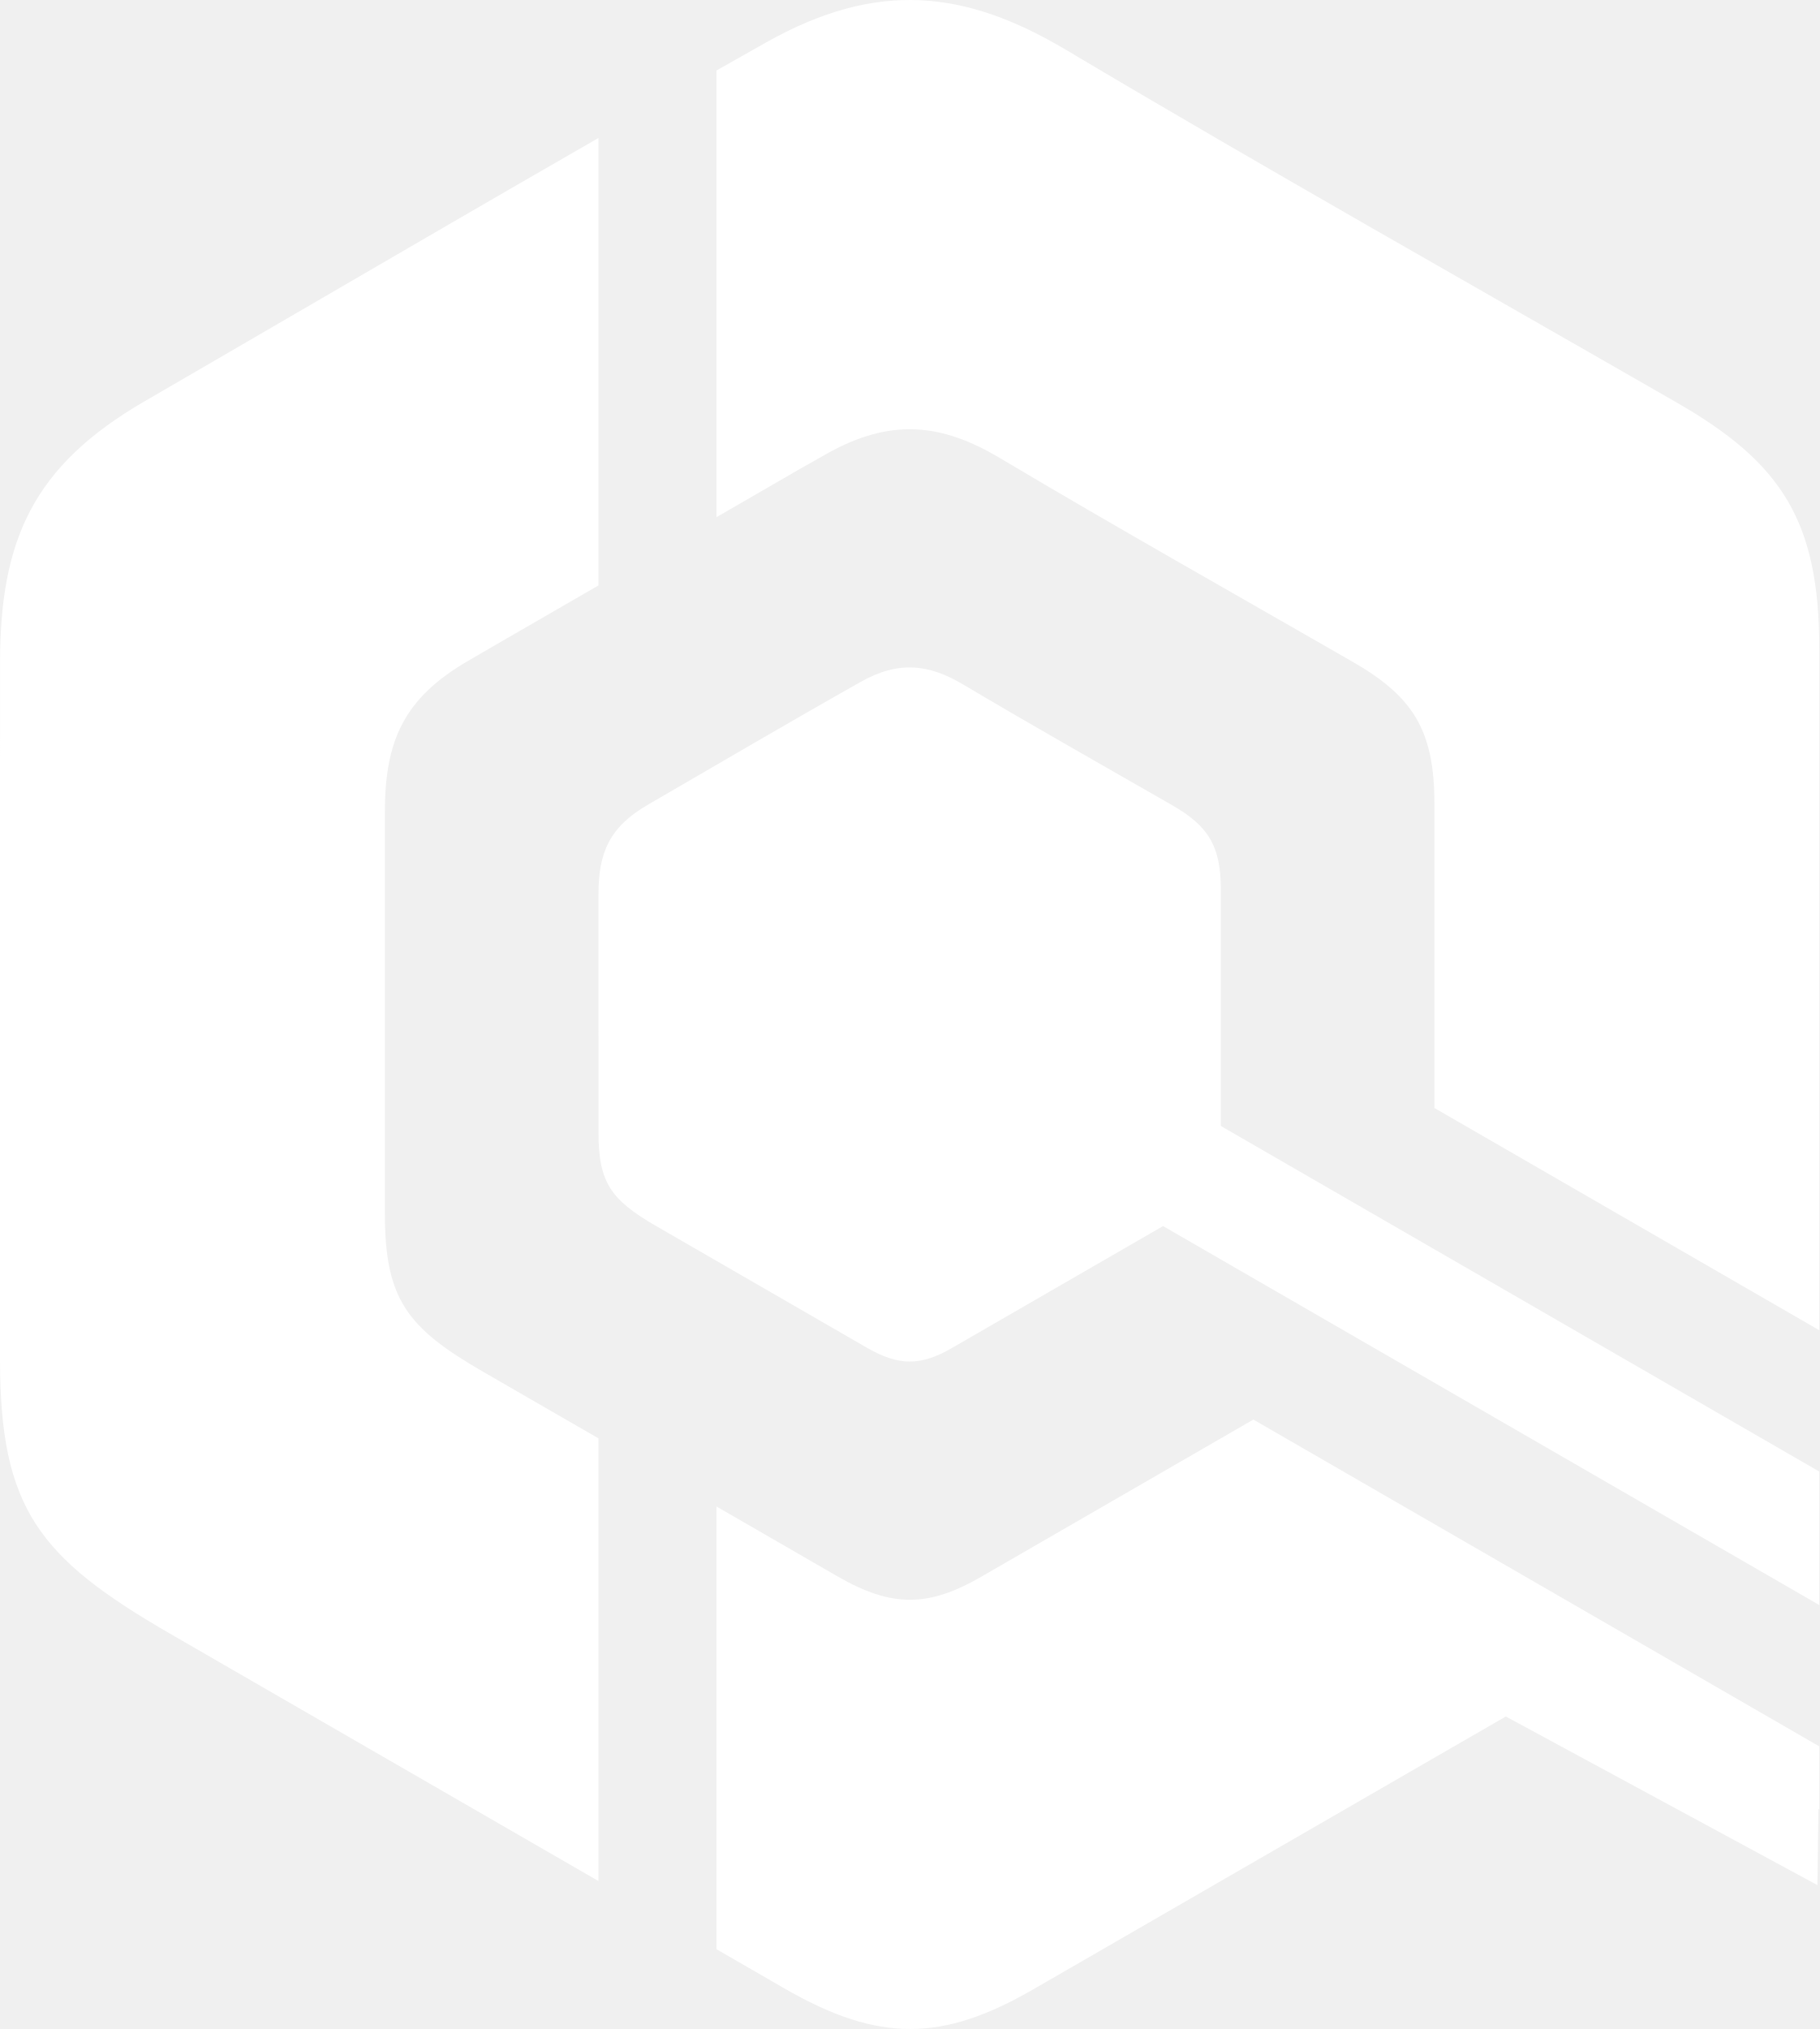
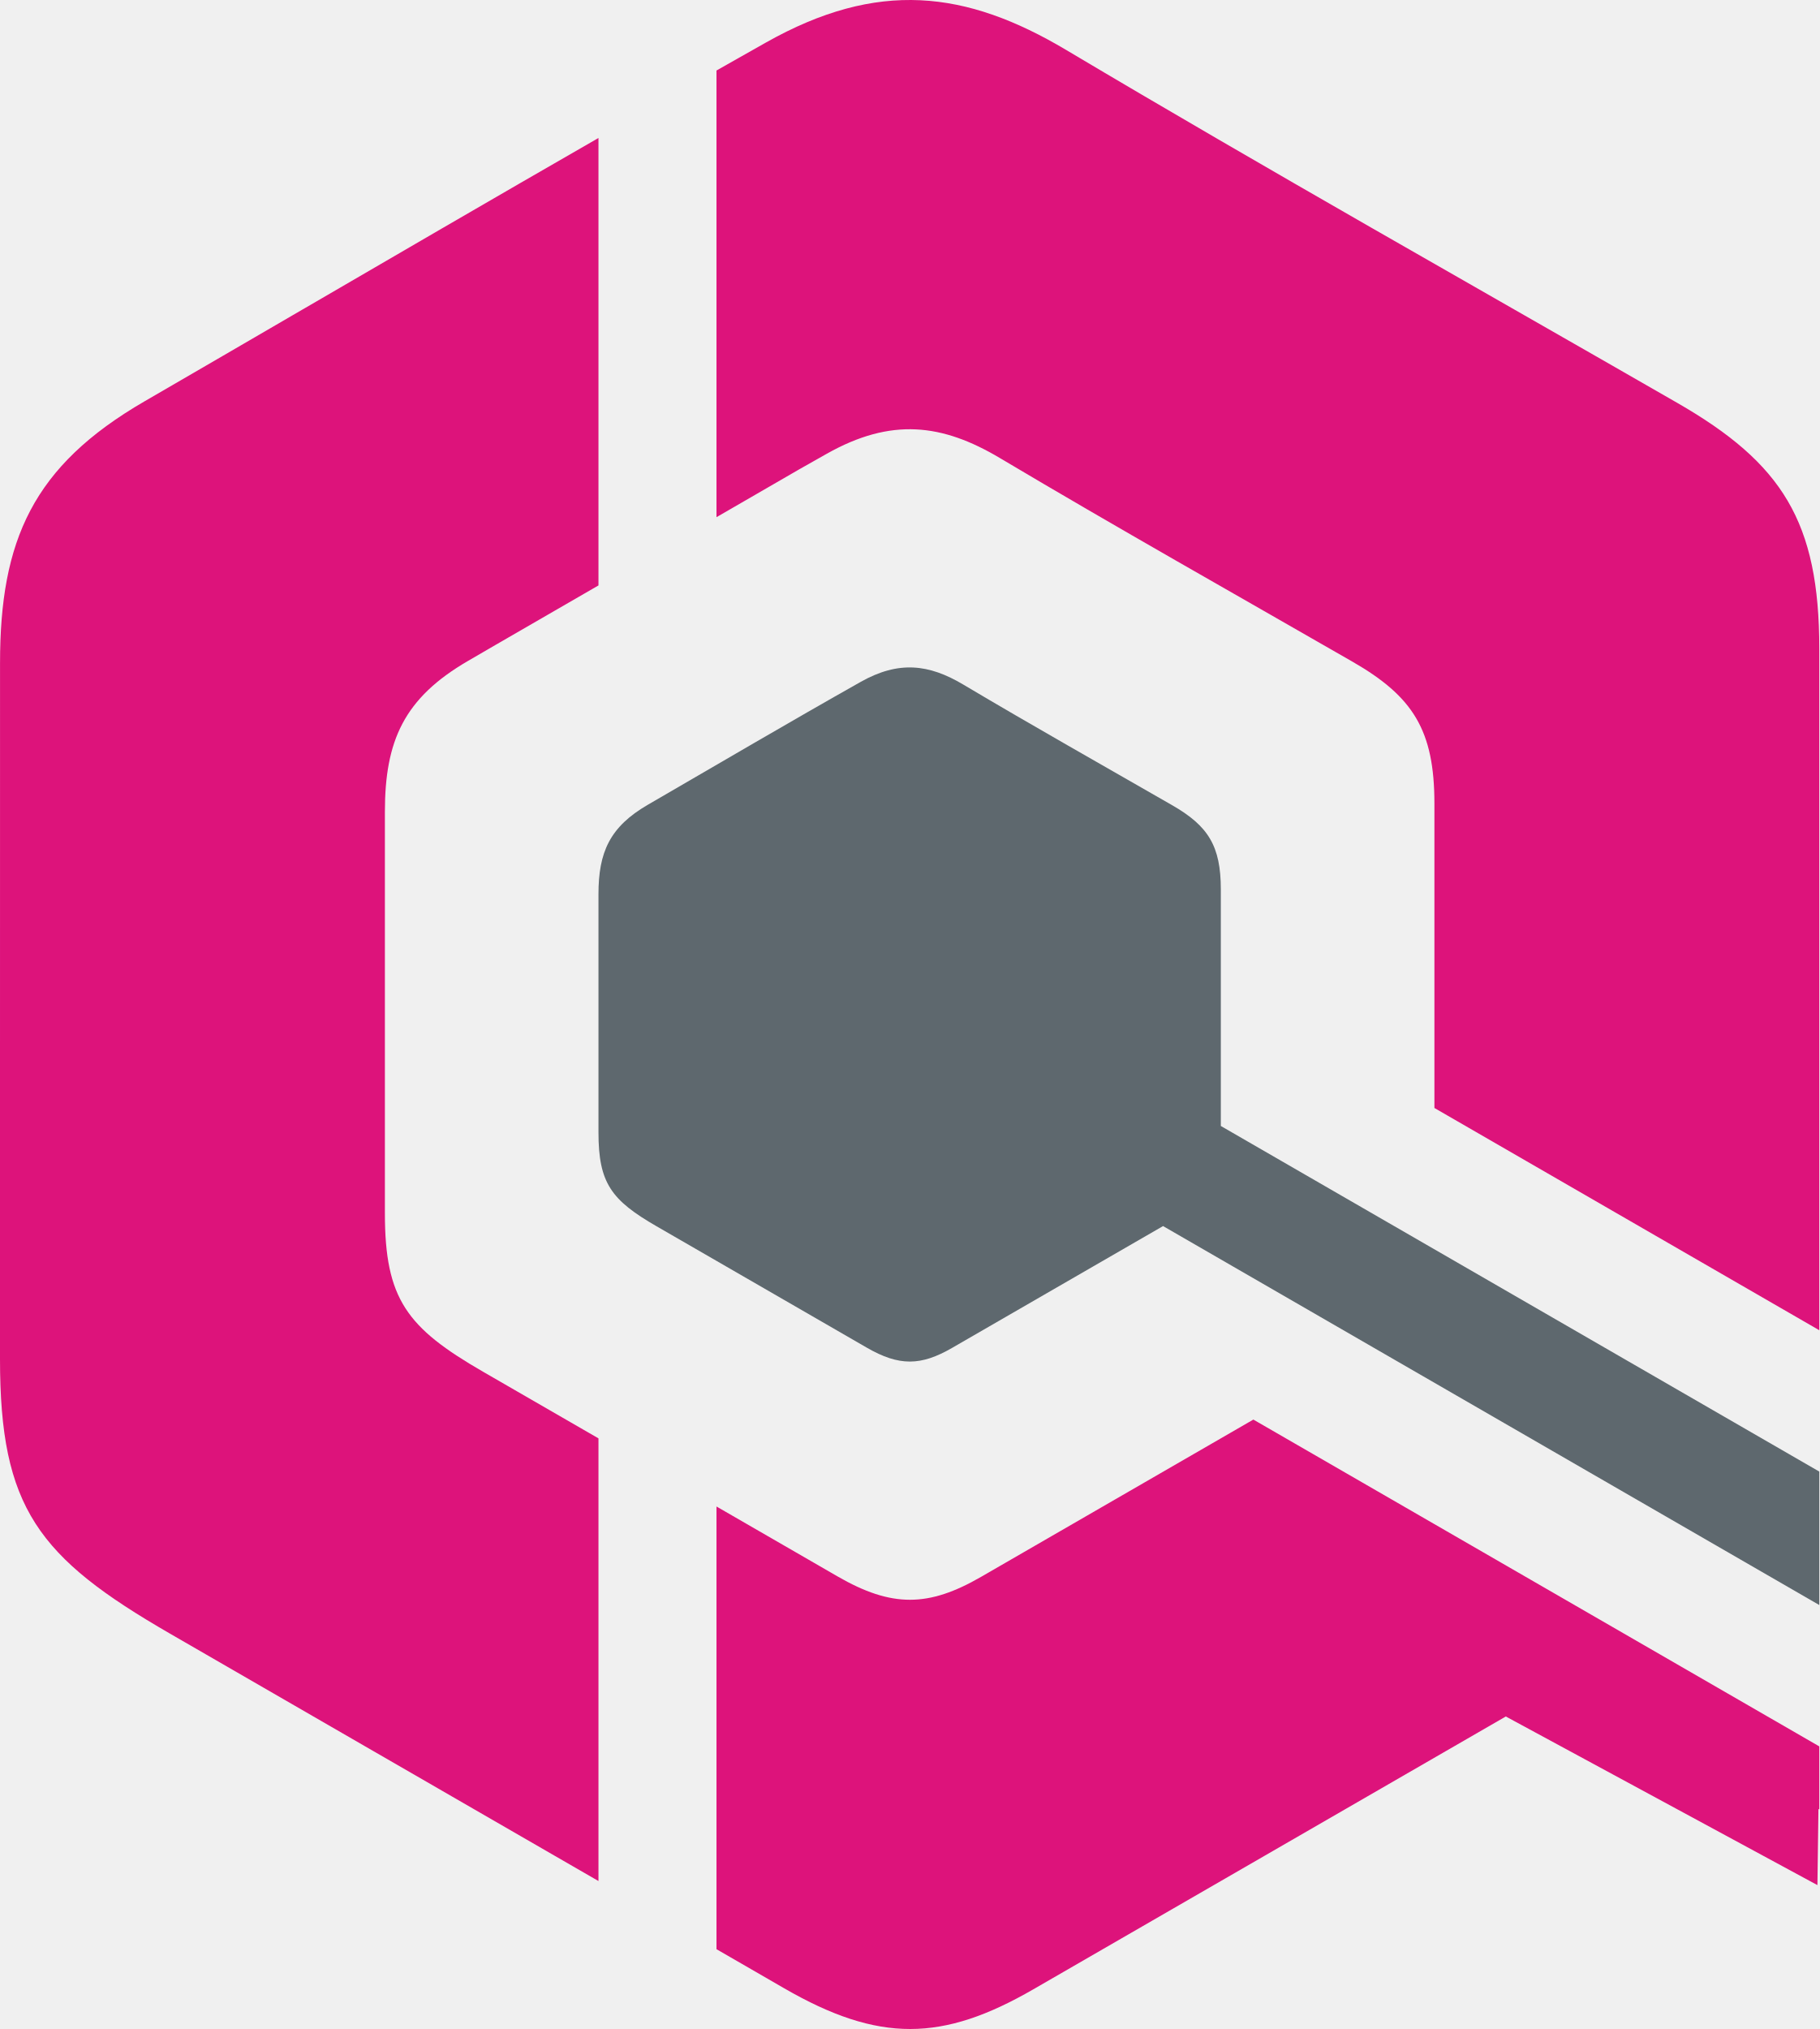
<svg xmlns="http://www.w3.org/2000/svg" viewBox="0 0 612.933 683.428" height="683.428" width="612.933" xml:space="preserve" version="1.1" id="svg2">
  <defs id="defs6" />
  <g transform="matrix(1.25,0,0,-1.25,-188.5337,724.2141)" id="g10" style="fill:#ffffff">
    <g style="fill:#ffffff" transform="scale(0.1,0.1)" id="g12">
-       <path id="path14" style="fill:#ffffff;fill-opacity:1;fill-rule:evenodd;stroke:none" d="m 6409.46,919.234 2.25,-1.3 0,169.906 -983.16,567.63 -542.14,313 -733.94,-423.84 c -141.19,-81.49 -240.08,-83.61 -387.6,1.69 l -61.44,35.5 -264.03,152.41 0,-1192.902 122.49,-70.703 59.88,-34.594 c 255.76,-147.734 427.13,-144.008 671.81,-2.683 l 1273.22,735.062 839.89,-454.406 2.77,205.23 z m -3288.17,998.626 -217.87,125.73 -46.77,27.02 -46.76,26.98 c -205.14,118.46 -264.24,195.7 -264.24,426.7 l 0,435.09 0,646.78 c 0,190.91 50.87,306.38 224.84,407.09 l 75.04,43.61 3.29,1.85 6.02,3.51 6.1,3.47 3.03,1.77 8.97,5.2 6.01,3.5 242.34,140.03 0,1205.71 c -140.07,-80.44 -279.83,-161.37 -419.56,-242.42 l -0.99,-0.56 -1.64,-0.96 -368.9,-214.49 -8.7,-5.02 C 2180.34,4876.35 2039.28,4794.21 1898,4712.38 1596.38,4537.63 1508.36,4337.6 1508.36,4006.71 l -0.09,-1121.1 0,-754.16 c 0,-400.38 102.32,-534.34 457.96,-739.66 l 546.95,-315.82 88.41,-51 88.41,-51.009 0,-0.043 0,0 314.17,-181.332 117.12,-67.586 0,1192.86 z m 318.11,2482.26 218.96,126.56 4.93,2.86 2.08,1.17 71.14,40.22 c 173.71,97.94 311.01,81.23 466.97,-11.61 314.21,-186.87 632.88,-366.25 949.86,-548.49 163.5,-93.96 221.04,-184.75 221.04,-382.41 l 0,-646.7 0,-173.62 1037.33,-598.89 0,357.55 0,357.51 0,1121.11 c 0,342.57 -99.72,500.05 -383.06,662.89 -549.45,315.94 -1101.88,626.73 -1646.52,950.69 -270.53,160.98 -508.41,189.86 -809.55,20.09 l -73.95,-41.78 -3.11,-1.82 -1.48,-0.78 -54.64,-30.96 0,-1203.59" />
-       <path id="path16" style="fill:#ffffff;fill-opacity:1;fill-rule:evenodd;stroke:none" d="m 3121.31,3000.37 0,-258.04 c -0.02,-136.97 34.98,-182.79 156.66,-253.04 l 187.11,-107.99 379.25,-218.95 c 87.47,-50.53 146.08,-49.27 229.79,-0.91 l 568.89,328.45 1768.72,-1021.18 0,359.63 -1612.99,931.26 -0.02,253.95 0,383.54 c 0,117.2 -34.07,171.03 -131.03,226.79 -187.95,108.09 -376.95,214.43 -563.28,325.26 -92.53,55.03 -173.96,64.94 -276.92,6.84 -192.04,-108.31 -382.11,-220.13 -572.92,-330.68 -103.16,-59.78 -133.26,-128.25 -133.28,-241.44 l 0.02,-383.49" />
+       <path id="path14" style="fill:#dd137b;fill-opacity:1;fill-rule:evenodd;stroke:none" d="m 6409.46,919.234 2.25,-1.3 0,169.906 -983.16,567.63 -542.14,313 -733.94,-423.84 c -141.19,-81.49 -240.08,-83.61 -387.6,1.69 l -61.44,35.5 -264.03,152.41 0,-1192.902 122.49,-70.703 59.88,-34.594 c 255.76,-147.734 427.13,-144.008 671.81,-2.683 l 1273.22,735.062 839.89,-454.406 2.77,205.23 z m -3288.17,998.626 -217.87,125.73 -46.77,27.02 -46.76,26.98 c -205.14,118.46 -264.24,195.7 -264.24,426.7 l 0,435.09 0,646.78 c 0,190.91 50.87,306.38 224.84,407.09 l 75.04,43.61 3.29,1.85 6.02,3.51 6.1,3.47 3.03,1.77 8.97,5.2 6.01,3.5 242.34,140.03 0,1205.71 c -140.07,-80.44 -279.83,-161.37 -419.56,-242.42 l -0.99,-0.56 -1.64,-0.96 -368.9,-214.49 -8.7,-5.02 C 2180.34,4876.35 2039.28,4794.21 1898,4712.38 1596.38,4537.63 1508.36,4337.6 1508.36,4006.71 l -0.09,-1121.1 0,-754.16 c 0,-400.38 102.32,-534.34 457.96,-739.66 l 546.95,-315.82 88.41,-51 88.41,-51.009 0,-0.043 0,0 314.17,-181.332 117.12,-67.586 0,1192.86 z m 318.11,2482.26 218.96,126.56 4.93,2.86 2.08,1.17 71.14,40.22 c 173.71,97.94 311.01,81.23 466.97,-11.61 314.21,-186.87 632.88,-366.25 949.86,-548.49 163.5,-93.96 221.04,-184.75 221.04,-382.41 l 0,-646.7 0,-173.62 1037.33,-598.89 0,357.55 0,357.51 0,1121.11 c 0,342.57 -99.72,500.05 -383.06,662.89 -549.45,315.94 -1101.88,626.73 -1646.52,950.69 -270.53,160.98 -508.41,189.86 -809.55,20.09 l -73.95,-41.78 -3.11,-1.82 -1.48,-0.78 -54.64,-30.96 0,-1203.59" />
+       <path id="path16" style="fill:#5e686e;fill-opacity:1;fill-rule:evenodd;stroke:none" d="m 3121.31,3000.37 0,-258.04 c -0.02,-136.97 34.98,-182.79 156.66,-253.04 l 187.11,-107.99 379.25,-218.95 c 87.47,-50.53 146.08,-49.27 229.79,-0.91 l 568.89,328.45 1768.72,-1021.18 0,359.63 -1612.99,931.26 -0.02,253.95 0,383.54 c 0,117.2 -34.07,171.03 -131.03,226.79 -187.95,108.09 -376.95,214.43 -563.28,325.26 -92.53,55.03 -173.96,64.94 -276.92,6.84 -192.04,-108.31 -382.11,-220.13 -572.92,-330.68 -103.16,-59.78 -133.26,-128.25 -133.28,-241.44 l 0.02,-383.49" />
    </g>
  </g>
</svg>
